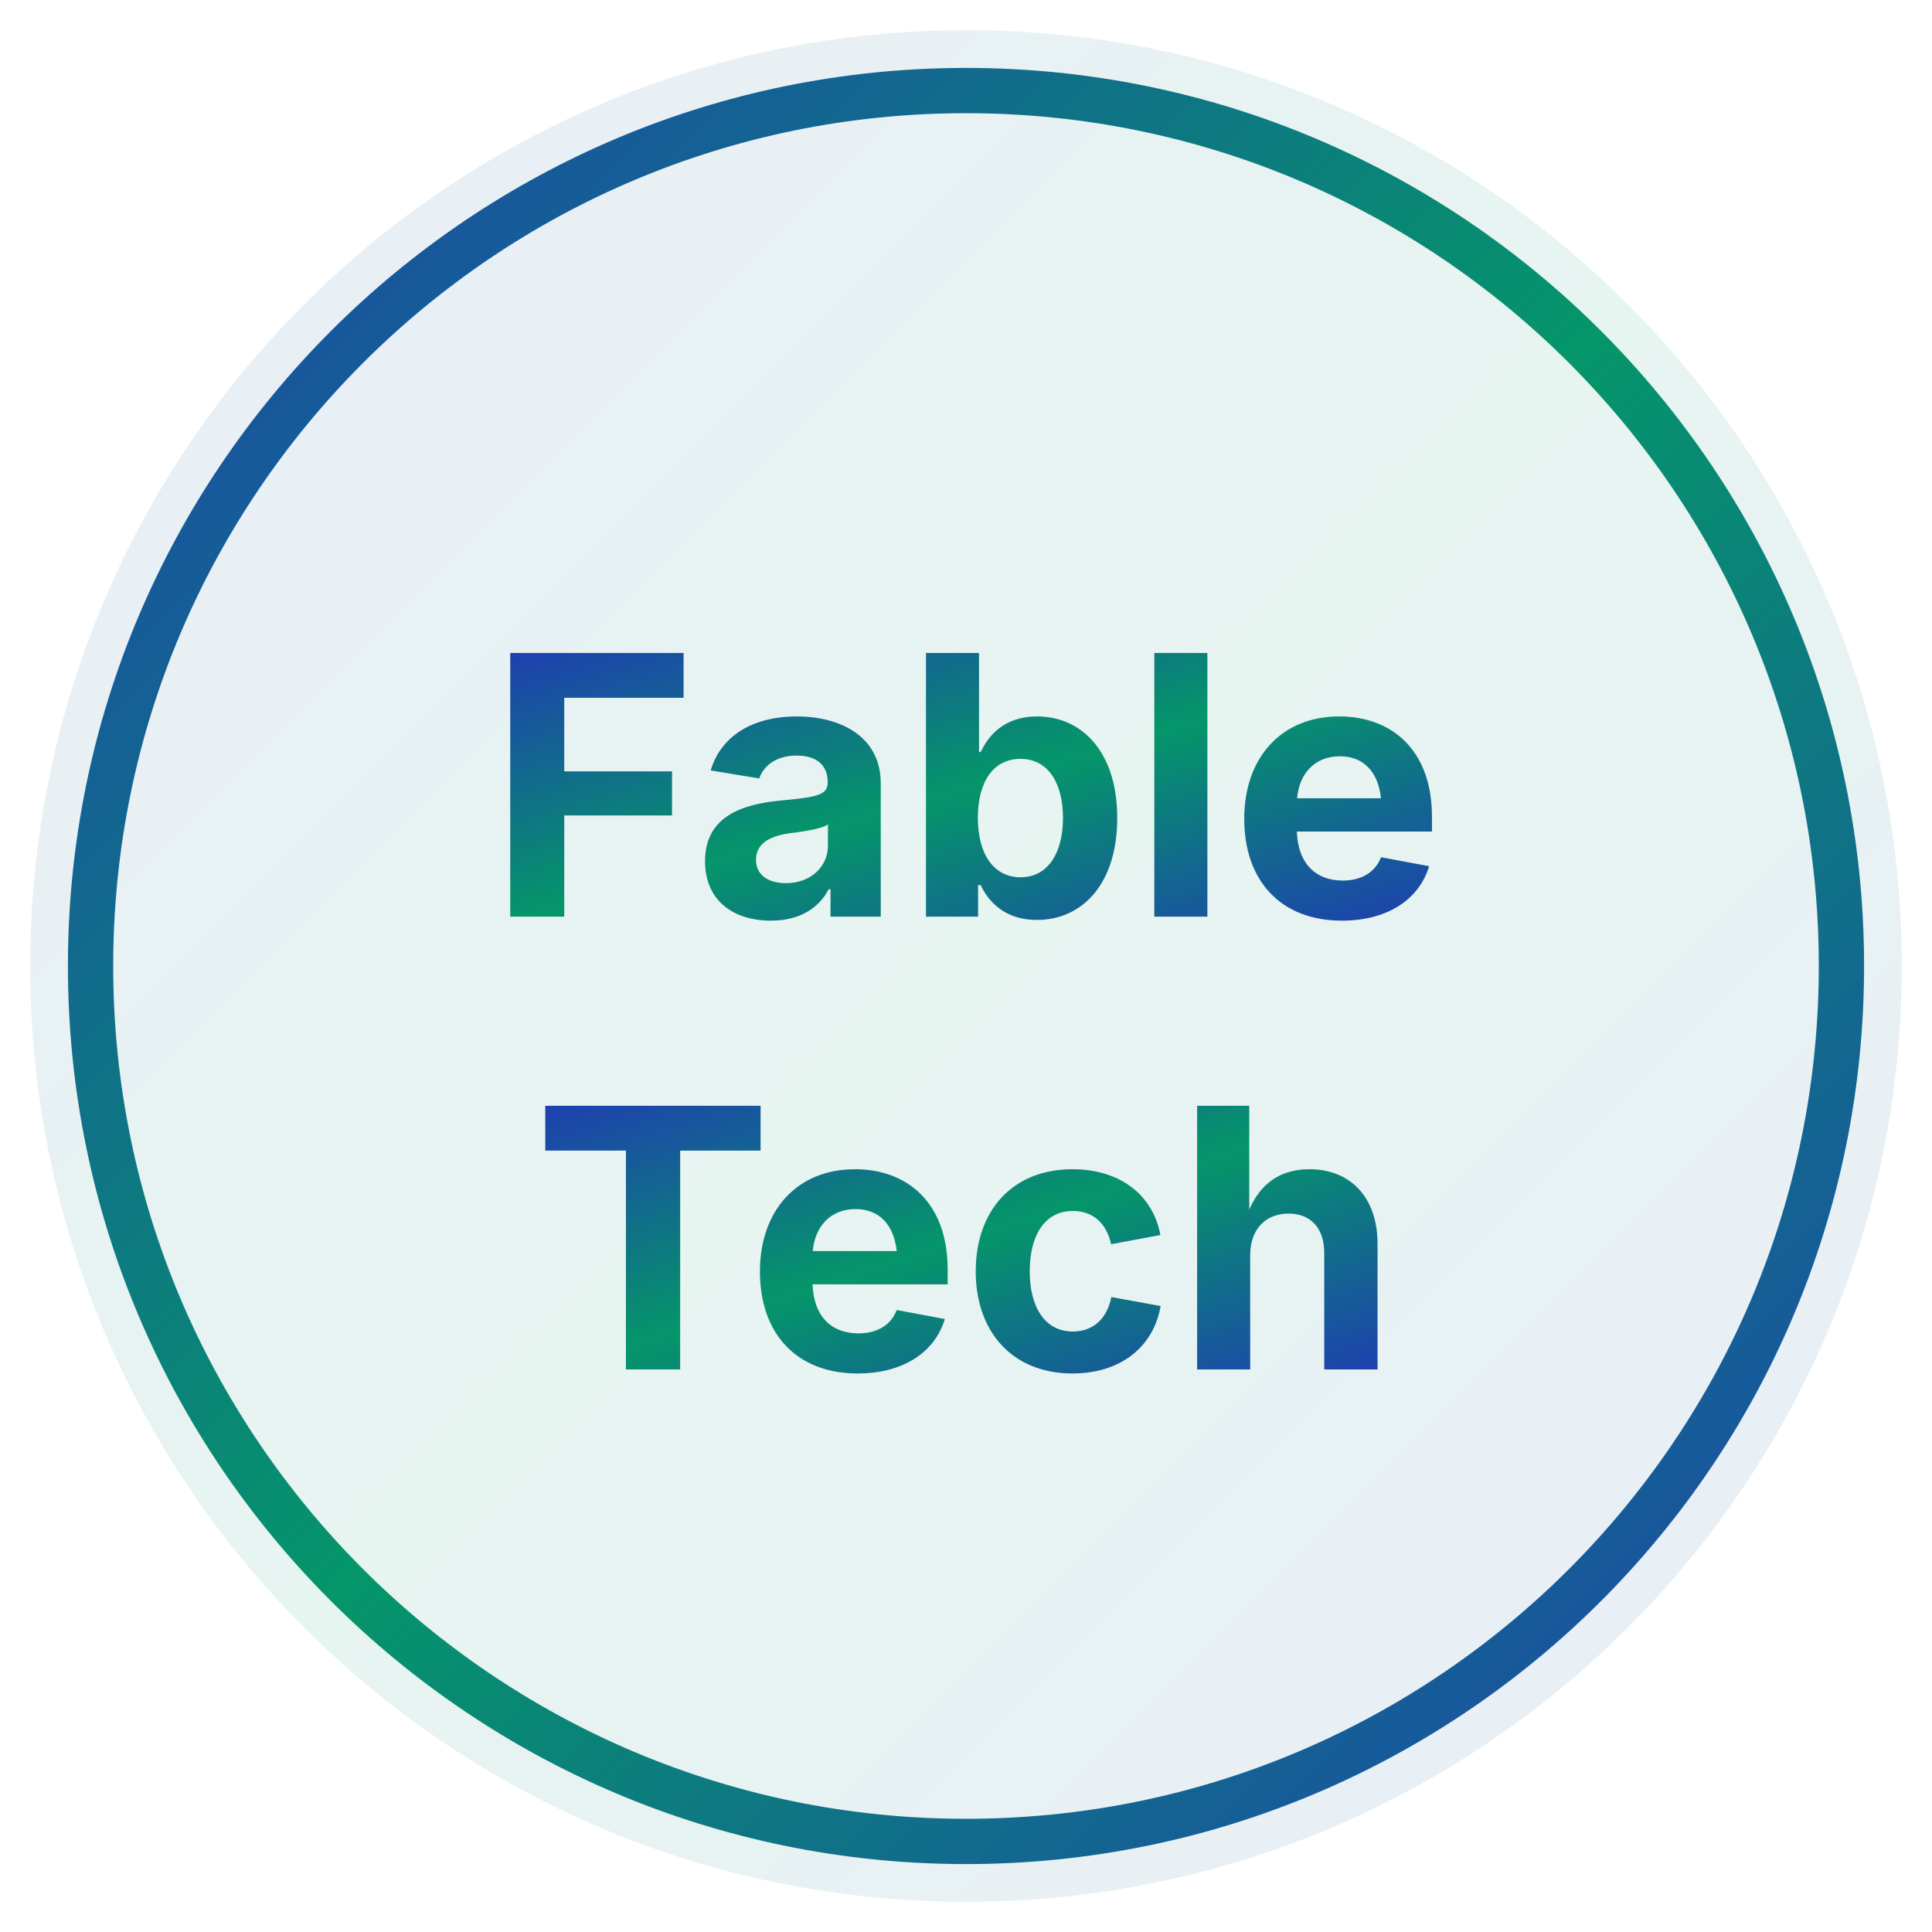
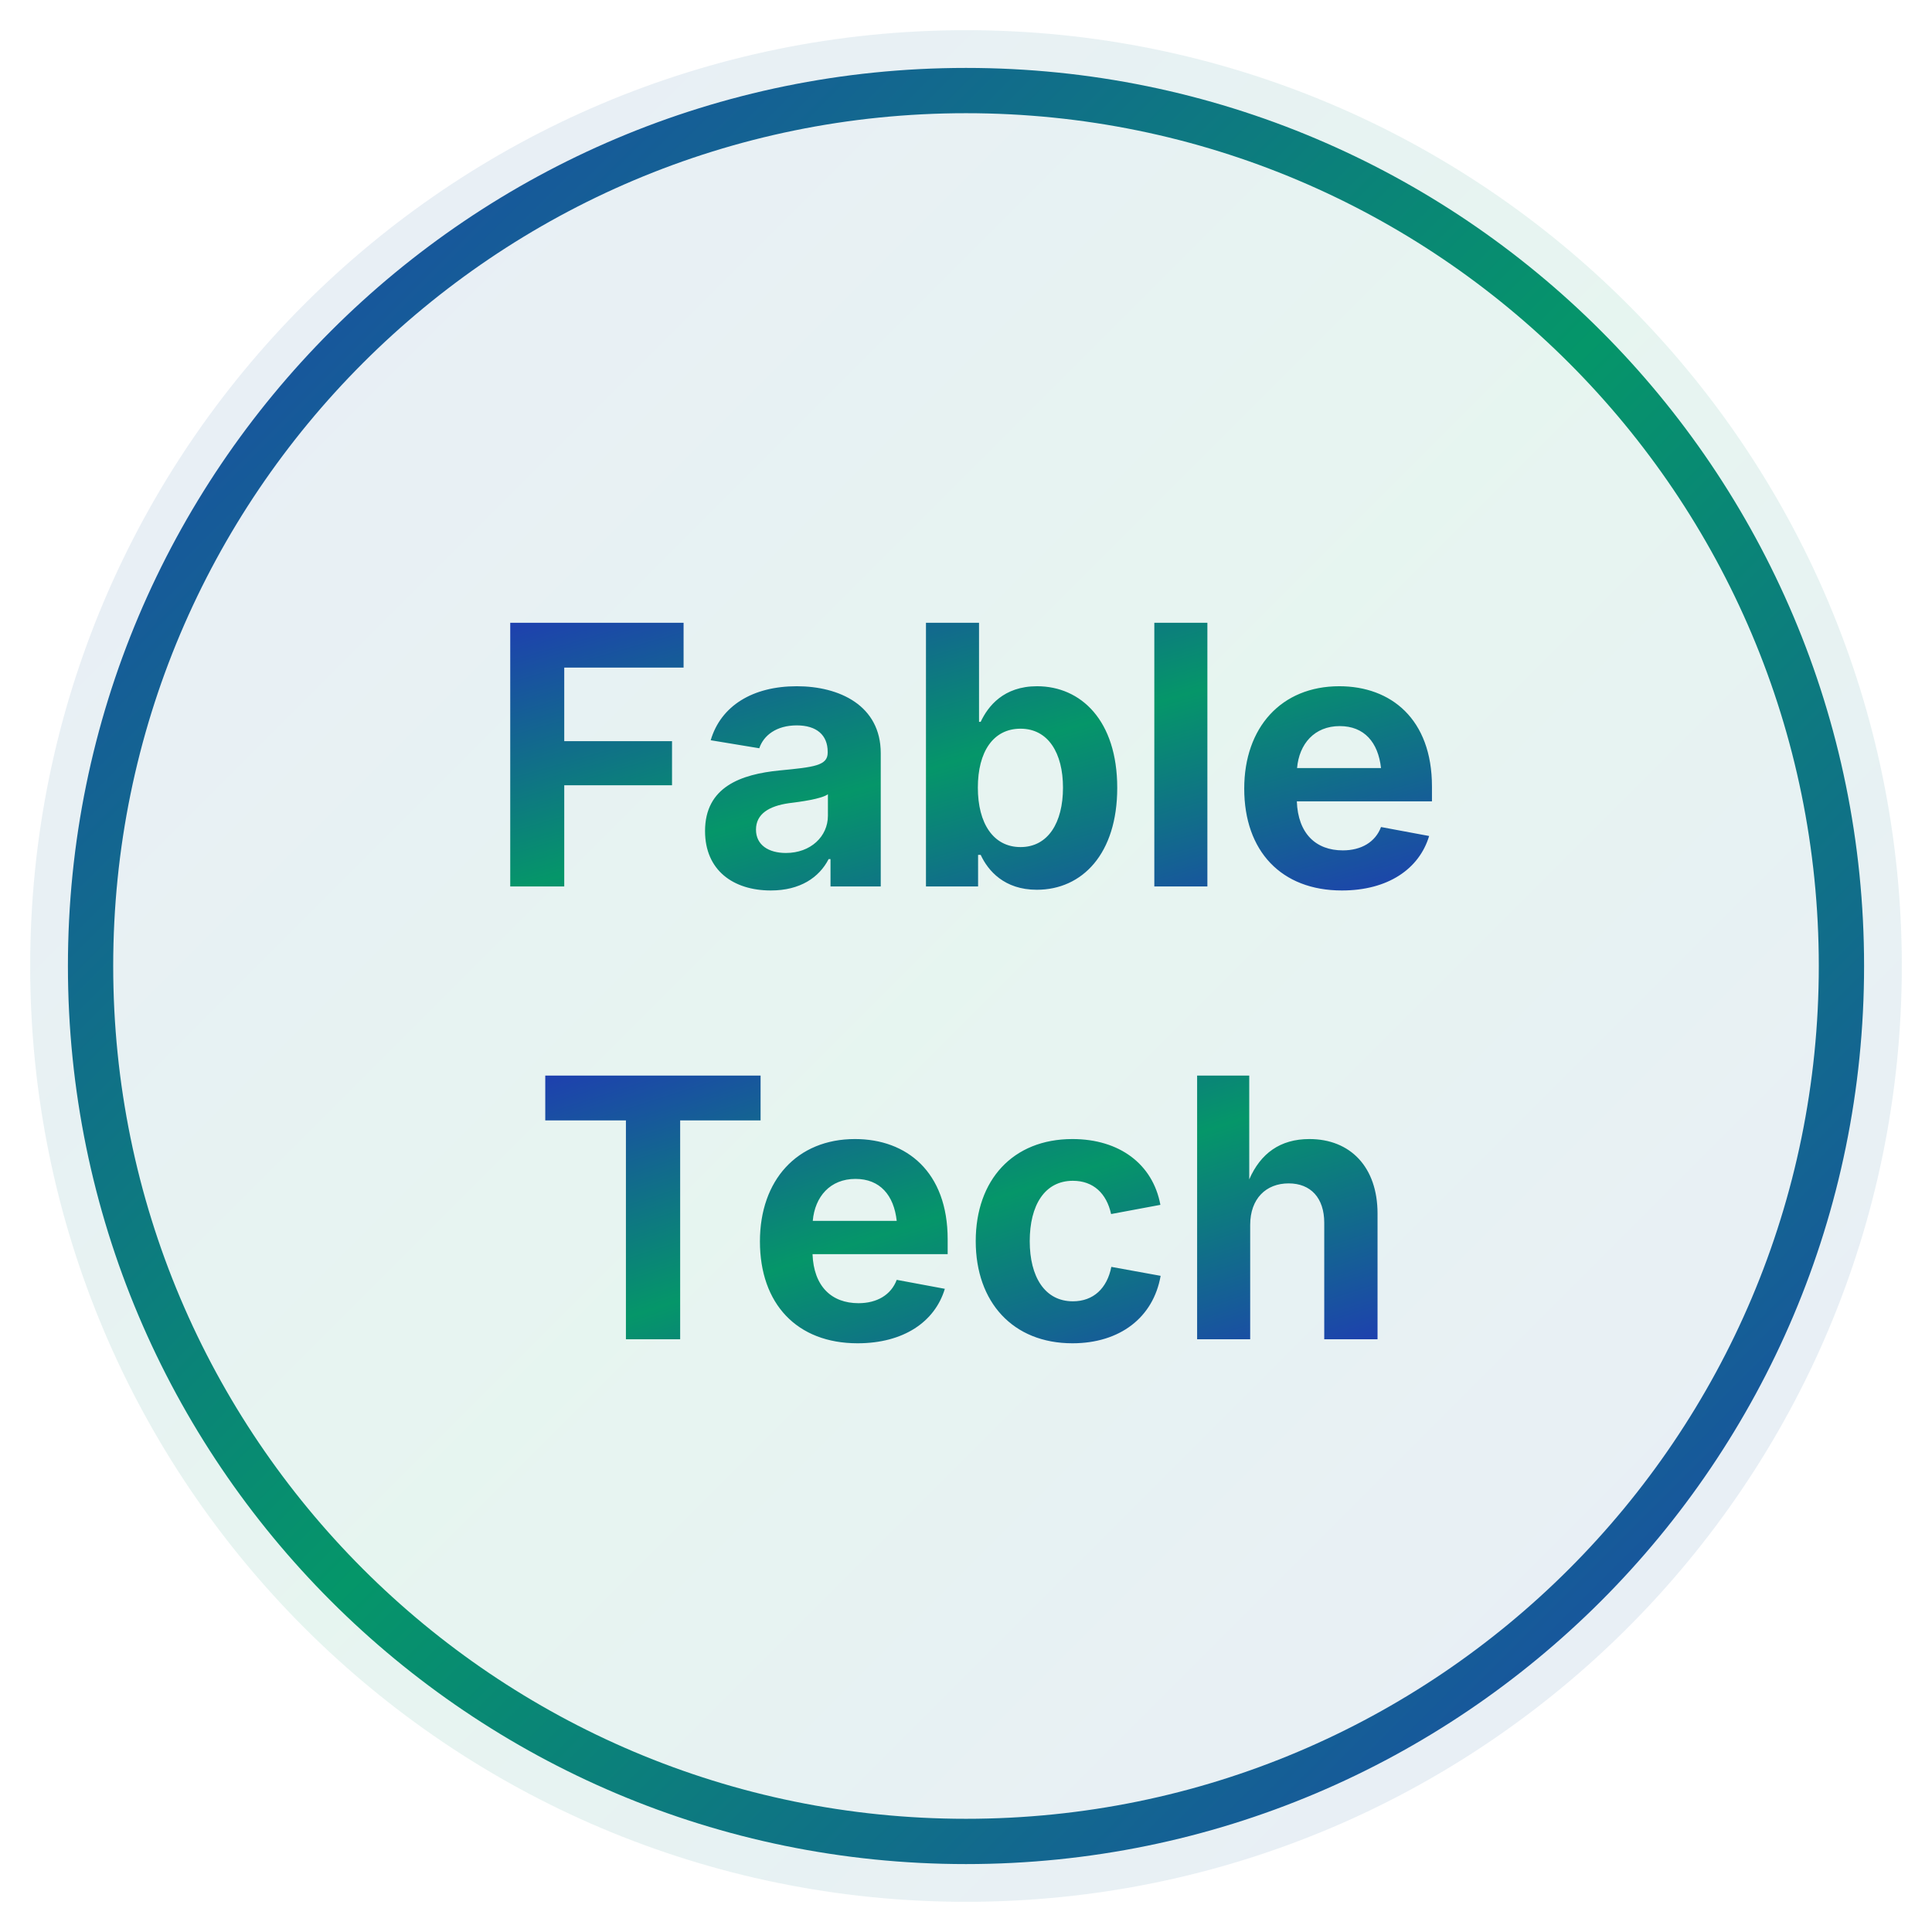
<svg xmlns="http://www.w3.org/2000/svg" viewBox="0 0 128 128">
  <defs>
    <linearGradient id="faviconGrad" x1="0%" y1="0%" x2="100%" y2="100%">
      <stop offset="0%" style="stop-color:#1e40af" />
      <stop offset="50%" style="stop-color:#059669" />
      <stop offset="100%" style="stop-color:#1e40af" />
    </linearGradient>
  </defs>
  <circle cx="64" cy="64" r="62" fill="url(#faviconGrad)" opacity="0.1" />
  <circle cx="64" cy="64" r="58" stroke="url(#faviconGrad)" stroke-width="3" fill="none" />
-   <text x="64" y="52" font-family="Inter, Arial, sans-serif" font-size="24" font-weight="700" text-anchor="middle" dominant-baseline="central" fill="url(#faviconGrad)">Fable</text>
-   <text x="64" y="82" font-family="Inter, Arial, sans-serif" font-size="24" font-weight="700" text-anchor="middle" dominant-baseline="central" fill="url(#faviconGrad)">Tech</text>
+   <text x="64" y="50" font-family="Inter, Arial, sans-serif" font-size="24" font-weight="700" text-anchor="middle" dominant-baseline="central" fill="url(#faviconGrad)">Fable</text>
+   <text x="64" y="80" font-family="Inter, Arial, sans-serif" font-size="24" font-weight="700" text-anchor="middle" dominant-baseline="central" fill="url(#faviconGrad)">Tech</text>
</svg>
